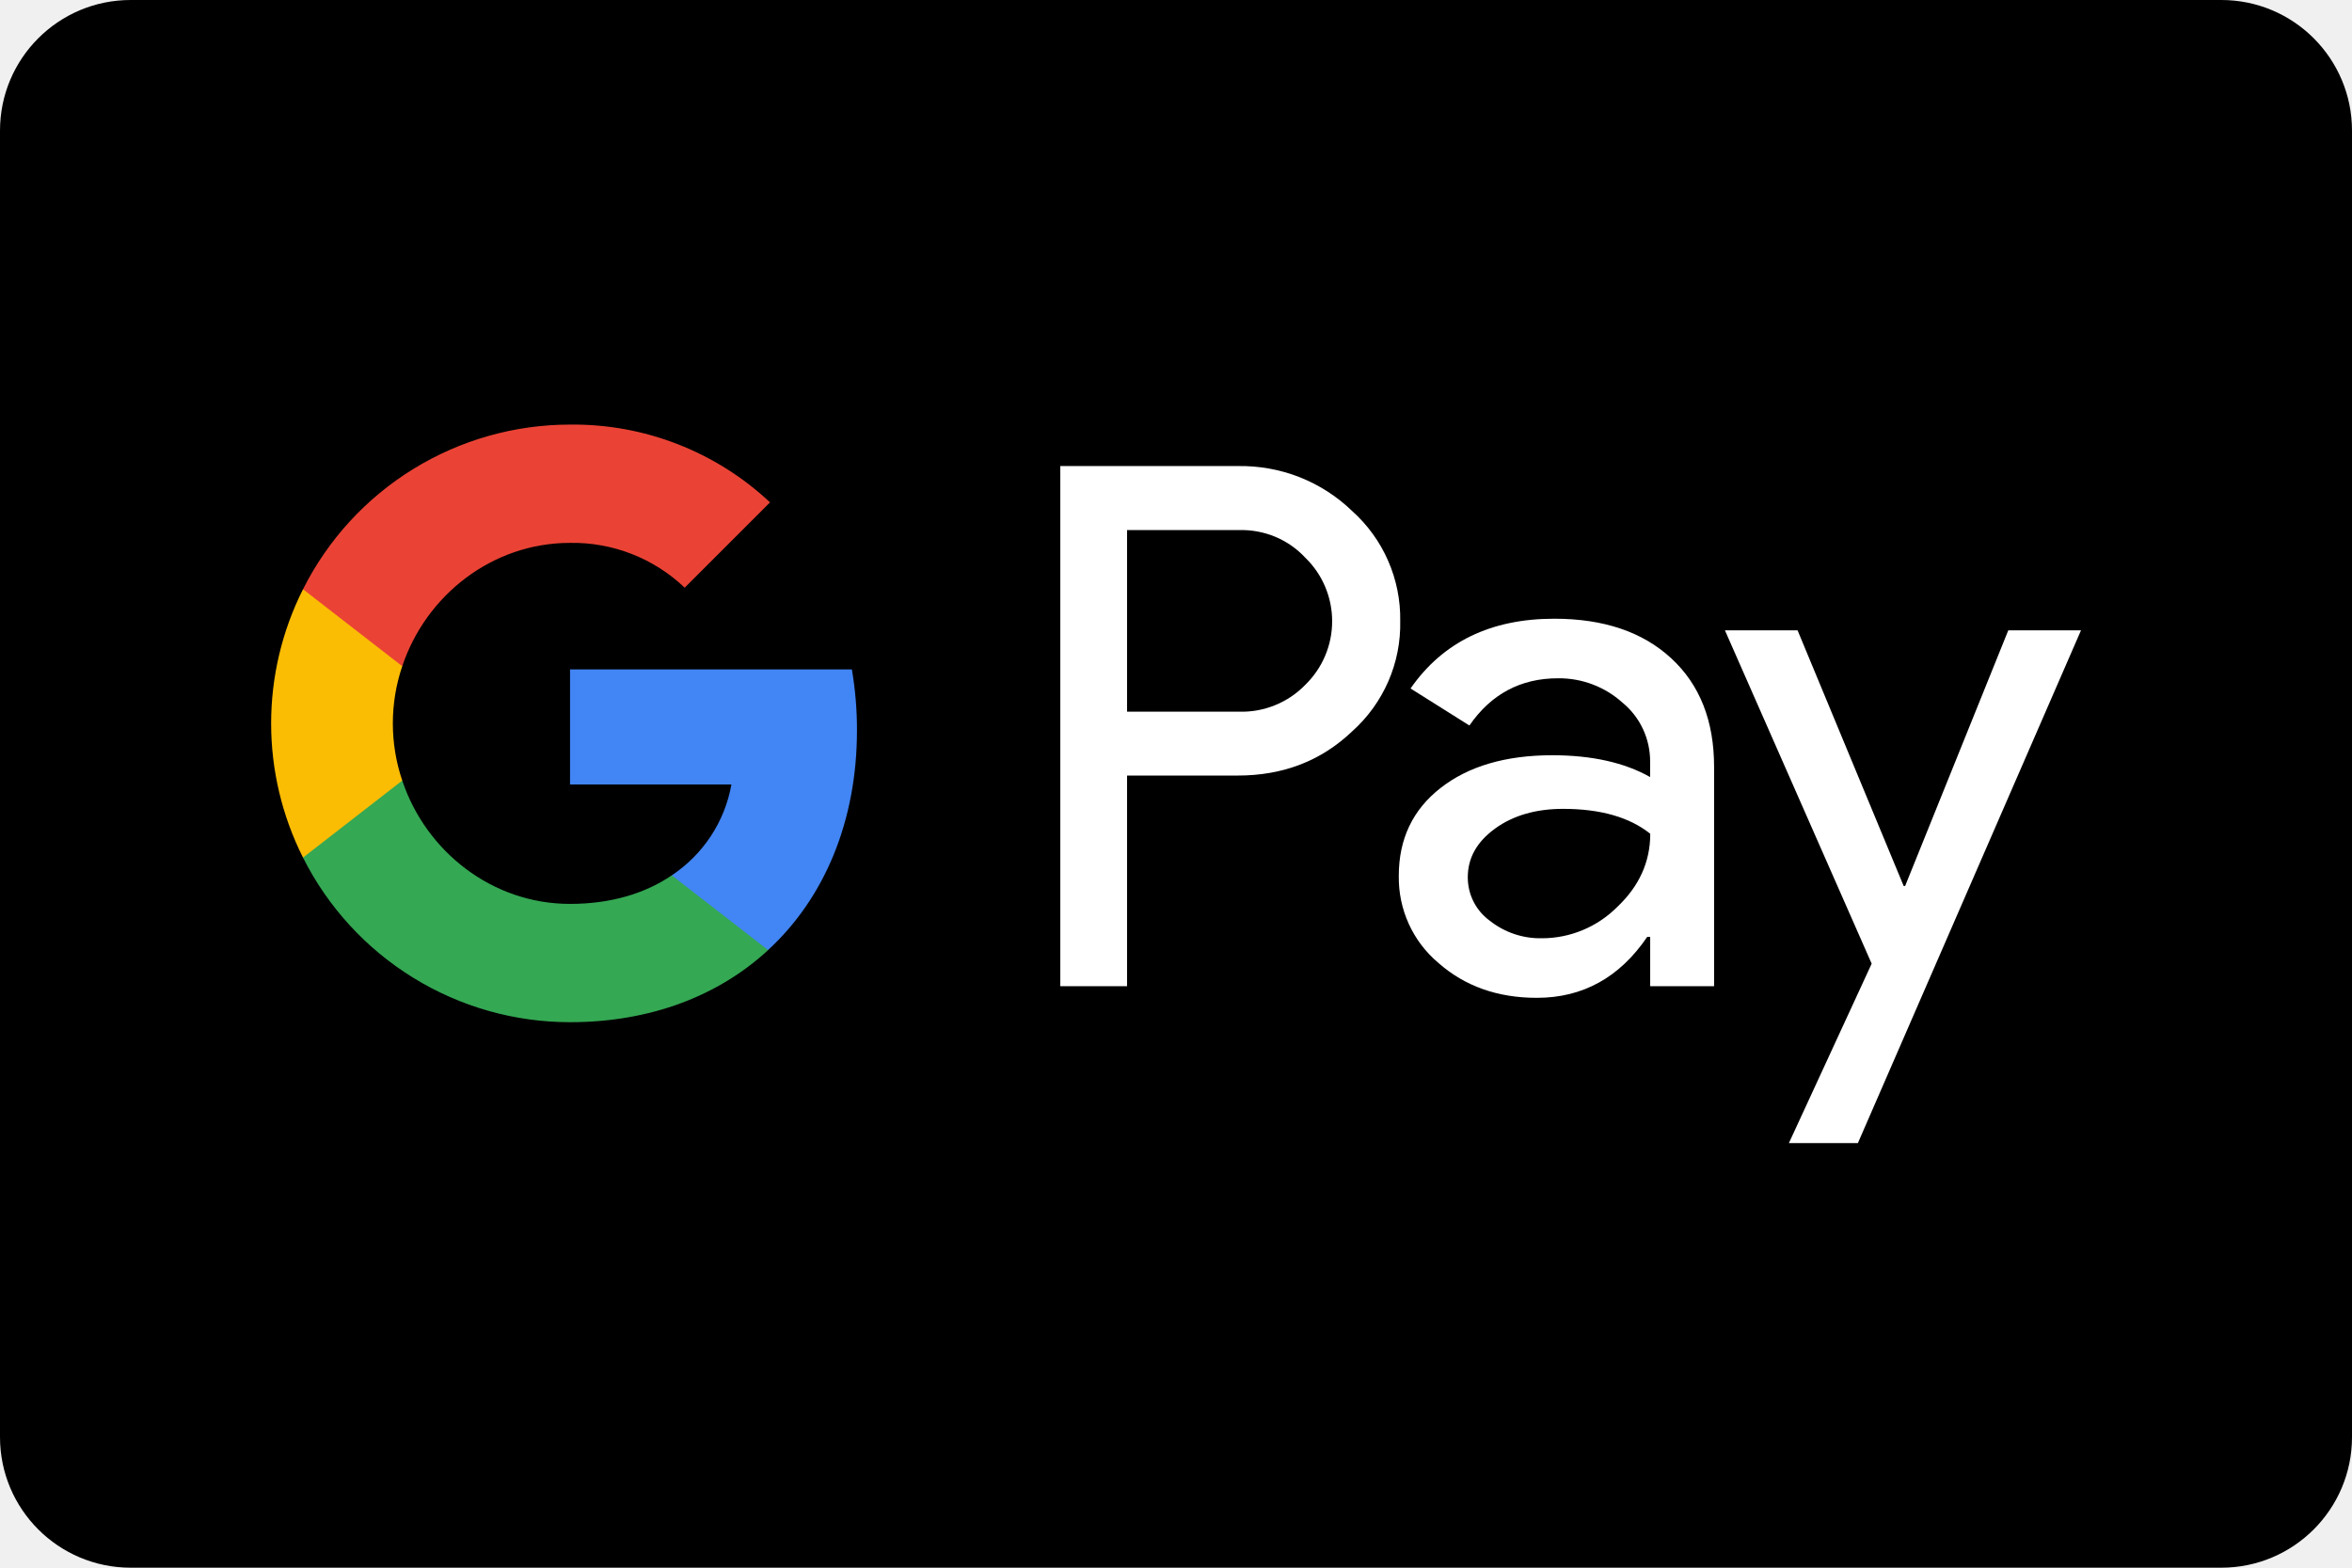
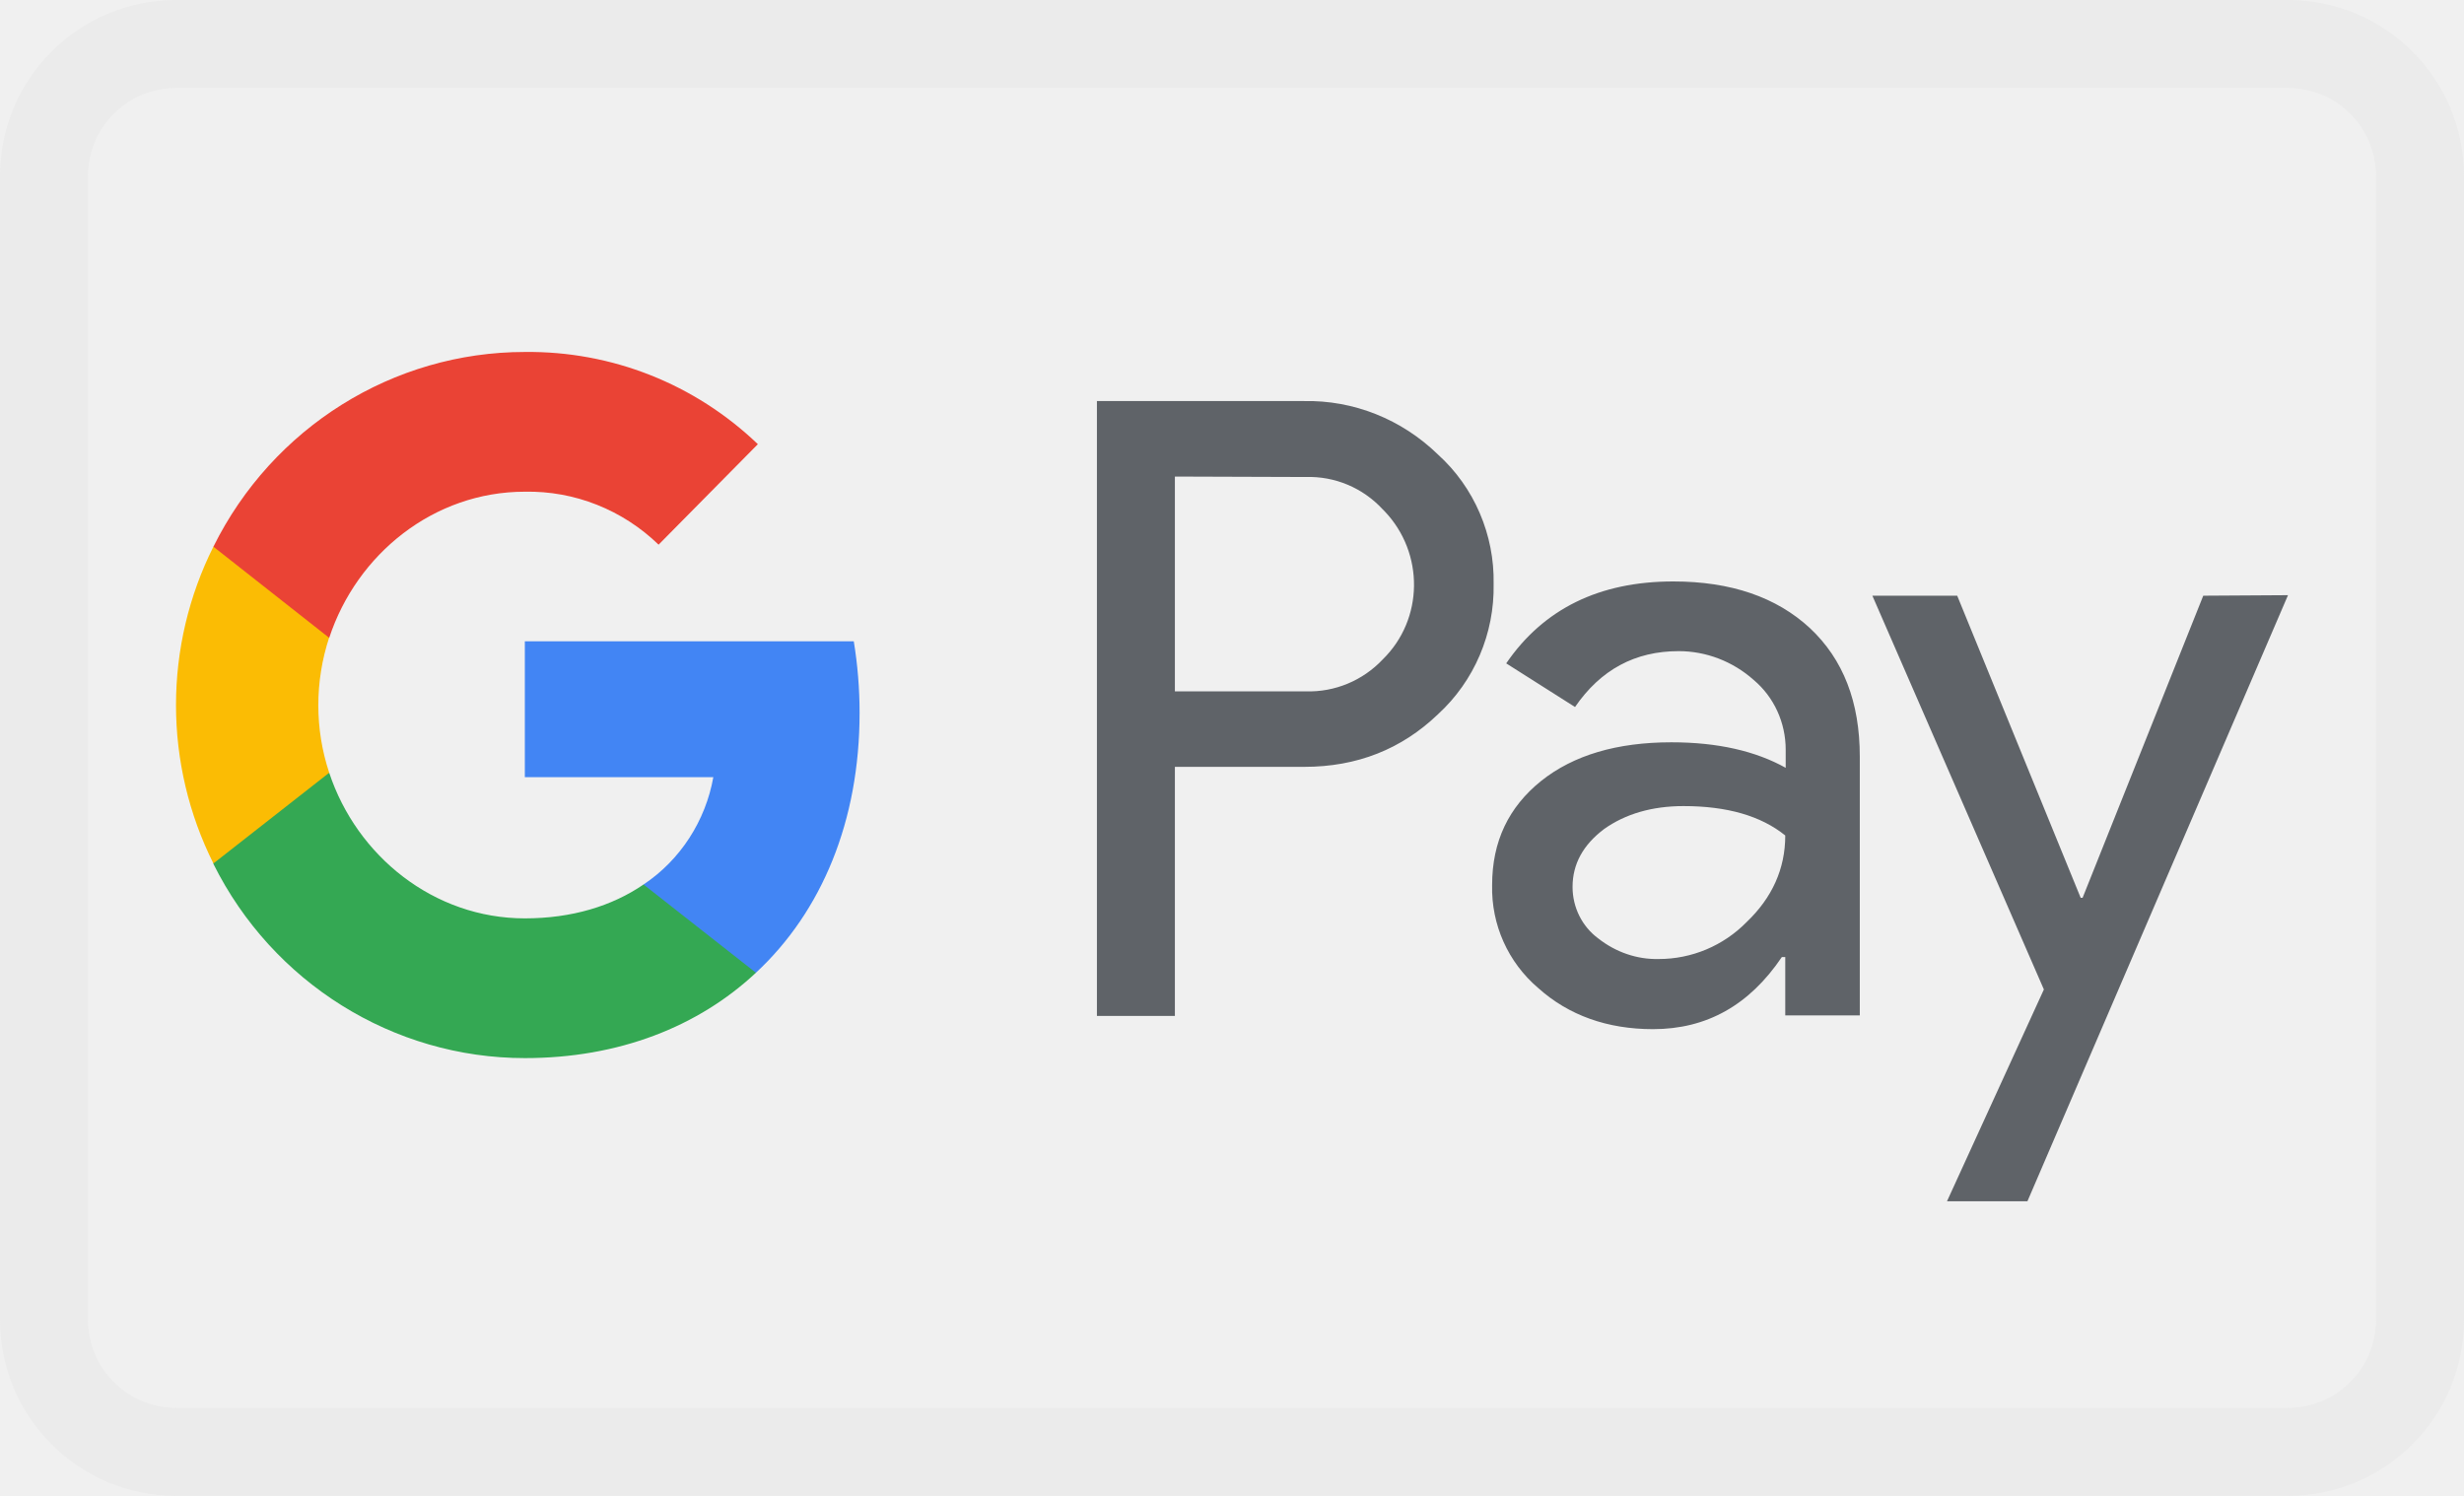
- <svg xmlns="http://www.w3.org/2000/svg" width="36" height="24" viewBox="0 0 36 24" fill="none">
-   <rect width="36" height="24" rx="2" fill="black" />
-   <g clip-path="url(#clip0_5837_12229)">
-     <path d="M17.251 11.874V15.098H16.229V7.135H18.942C19.265 7.129 19.587 7.186 19.889 7.304C20.19 7.423 20.465 7.599 20.698 7.825C20.933 8.036 21.121 8.296 21.247 8.585C21.374 8.875 21.437 9.189 21.432 9.505C21.439 9.823 21.377 10.139 21.25 10.431C21.123 10.722 20.935 10.983 20.698 11.195C20.224 11.648 19.638 11.874 18.942 11.873H17.251V11.874ZM17.251 8.116V10.895H18.967C19.155 10.901 19.342 10.867 19.516 10.796C19.691 10.725 19.848 10.619 19.979 10.484C20.109 10.357 20.213 10.206 20.283 10.039C20.354 9.872 20.39 9.692 20.39 9.511C20.39 9.329 20.354 9.15 20.283 8.982C20.213 8.815 20.109 8.664 19.979 8.538C19.85 8.399 19.693 8.29 19.518 8.217C19.344 8.145 19.156 8.11 18.967 8.115H17.251V8.116Z" fill="white" />
-     <path d="M23.79 9.472C24.546 9.472 25.143 9.674 25.58 10.078C26.018 10.482 26.236 11.036 26.236 11.74V15.098H25.258V14.342H25.213C24.79 14.965 24.226 15.276 23.523 15.276C22.923 15.276 22.421 15.098 22.017 14.742C21.823 14.579 21.668 14.375 21.563 14.144C21.458 13.913 21.406 13.662 21.41 13.408C21.41 12.845 21.623 12.396 22.05 12.063C22.476 11.73 23.045 11.563 23.756 11.562C24.364 11.562 24.864 11.674 25.257 11.896V11.662C25.258 11.489 25.221 11.319 25.148 11.162C25.075 11.005 24.968 10.867 24.834 10.757C24.564 10.513 24.211 10.38 23.847 10.384C23.276 10.384 22.823 10.625 22.491 11.107L21.59 10.54C22.085 9.828 22.819 9.472 23.79 9.472ZM22.466 13.431C22.466 13.561 22.496 13.689 22.555 13.805C22.614 13.921 22.7 14.021 22.806 14.098C23.032 14.276 23.313 14.37 23.601 14.364C24.032 14.364 24.446 14.192 24.751 13.887C25.09 13.568 25.259 13.194 25.259 12.764C24.941 12.51 24.496 12.383 23.925 12.383C23.51 12.383 23.163 12.483 22.886 12.683C22.605 12.887 22.466 13.134 22.466 13.431Z" fill="white" />
-     <path d="M31.852 9.65L28.437 17.5H27.381L28.648 14.753L26.402 9.65H27.514L29.138 13.564H29.16L30.739 9.65H31.852Z" fill="white" />
-     <path d="M13.117 11.179C13.118 10.867 13.091 10.556 13.039 10.248H8.725V12.01H11.195C11.145 12.292 11.038 12.56 10.881 12.799C10.724 13.038 10.52 13.242 10.282 13.401V14.544H11.757C12.62 13.748 13.117 12.571 13.117 11.179Z" fill="#4285F4" />
-     <path d="M8.725 15.649C9.959 15.649 10.999 15.244 11.757 14.545L10.282 13.401C9.872 13.68 9.343 13.838 8.725 13.838C7.532 13.838 6.519 13.034 6.157 11.95H4.638V13.129C5.018 13.886 5.602 14.523 6.324 14.968C7.046 15.414 7.877 15.649 8.725 15.649Z" fill="#34A853" />
-     <path d="M6.157 11.95C5.965 11.382 5.965 10.767 6.157 10.199V9.021H4.638C4.317 9.658 4.15 10.361 4.15 11.075C4.15 11.788 4.317 12.491 4.638 13.129L6.157 11.95Z" fill="#FBBC04" />
-     <path d="M8.725 8.311C9.377 8.3 10.008 8.547 10.48 8.997L11.786 7.691C10.958 6.914 9.861 6.487 8.725 6.5C7.877 6.5 7.046 6.736 6.324 7.181C5.602 7.626 5.018 8.263 4.638 9.021L6.157 10.199C6.519 9.115 7.532 8.311 8.725 8.311Z" fill="#EA4335" />
-   </g>
-   <defs>
-     <clipPath id="clip0_5837_12229">
-       <rect width="27.7" height="11" fill="white" transform="translate(4.15039 6.5)" />
-     </clipPath>
-   </defs>
+ <svg xmlns="http://www.w3.org/2000/svg" width="28" height="17" viewBox="0 0 28 17" fill="none">
+   <rect x="0.5" y="0.5" width="27" height="16" rx="1.5" stroke="#EBEBEB" />
+   <path d="M13.351 8.715V11.546H12.465V4.558H14.815C15.382 4.546 15.927 4.764 16.34 5.165C16.753 5.538 16.984 6.079 16.973 6.636C16.984 7.199 16.753 7.74 16.34 8.118C15.927 8.514 15.421 8.715 14.821 8.715H13.351ZM13.351 5.416V7.857H14.837C15.168 7.868 15.487 7.734 15.713 7.494C16.18 7.037 16.186 6.285 15.735 5.811L15.713 5.789C15.487 5.544 15.168 5.41 14.837 5.421L13.351 5.416ZM19.015 6.608C19.67 6.608 20.188 6.787 20.567 7.138C20.947 7.494 21.134 7.979 21.134 8.598V11.54H20.287V10.877H20.248C19.879 11.423 19.395 11.696 18.784 11.696C18.267 11.696 17.826 11.54 17.479 11.228C17.138 10.938 16.945 10.509 16.956 10.058C16.956 9.562 17.144 9.172 17.512 8.876C17.881 8.581 18.377 8.436 18.993 8.436C19.521 8.436 19.951 8.536 20.292 8.726V8.52C20.292 8.213 20.16 7.923 19.929 7.728C19.692 7.517 19.389 7.4 19.076 7.4C18.58 7.4 18.189 7.611 17.898 8.035L17.116 7.539C17.54 6.92 18.173 6.608 19.015 6.608ZM17.87 10.08C17.87 10.314 17.98 10.531 18.162 10.665C18.36 10.821 18.602 10.905 18.85 10.899C19.224 10.899 19.582 10.749 19.846 10.481C20.138 10.203 20.287 9.874 20.287 9.495C20.011 9.272 19.626 9.161 19.131 9.161C18.773 9.161 18.47 9.25 18.228 9.422C17.991 9.601 17.87 9.818 17.87 10.08ZM26 6.764L23.039 13.652H22.125L23.226 11.245L21.277 6.77H22.241L23.644 10.203H23.666L25.037 6.77L26 6.764Z" fill="#5F6368" />
+   <path d="M9.768 8.102C9.768 7.829 9.746 7.556 9.702 7.288H5.964V8.832H8.106C8.018 9.328 7.731 9.774 7.313 10.052V11.055H8.59C9.339 10.359 9.768 9.328 9.768 8.102Z" fill="#4285F4" />
+   <path d="M5.964 12.025C7.032 12.025 7.935 11.668 8.59 11.055L7.313 10.052C6.955 10.297 6.498 10.437 5.964 10.437C4.93 10.437 4.054 9.729 3.741 8.782H2.425V9.818C3.097 11.167 4.467 12.025 5.964 12.025Z" fill="#34A853" />
+   <path d="M3.741 8.782C3.576 8.286 3.576 7.745 3.741 7.244V6.213H2.425C2.146 6.77 2 7.387 2 8.013C2 8.638 2.146 9.255 2.425 9.813L3.741 8.782Z" fill="#FBBC04" />
+   <path d="M5.964 5.588C6.531 5.577 7.076 5.795 7.484 6.19L8.612 5.048C7.896 4.362 6.95 3.989 5.964 4C4.467 4 3.097 4.858 2.425 6.213L3.741 7.249C4.054 6.296 4.93 5.588 5.964 5.588Z" fill="#EA4335" />
</svg>
